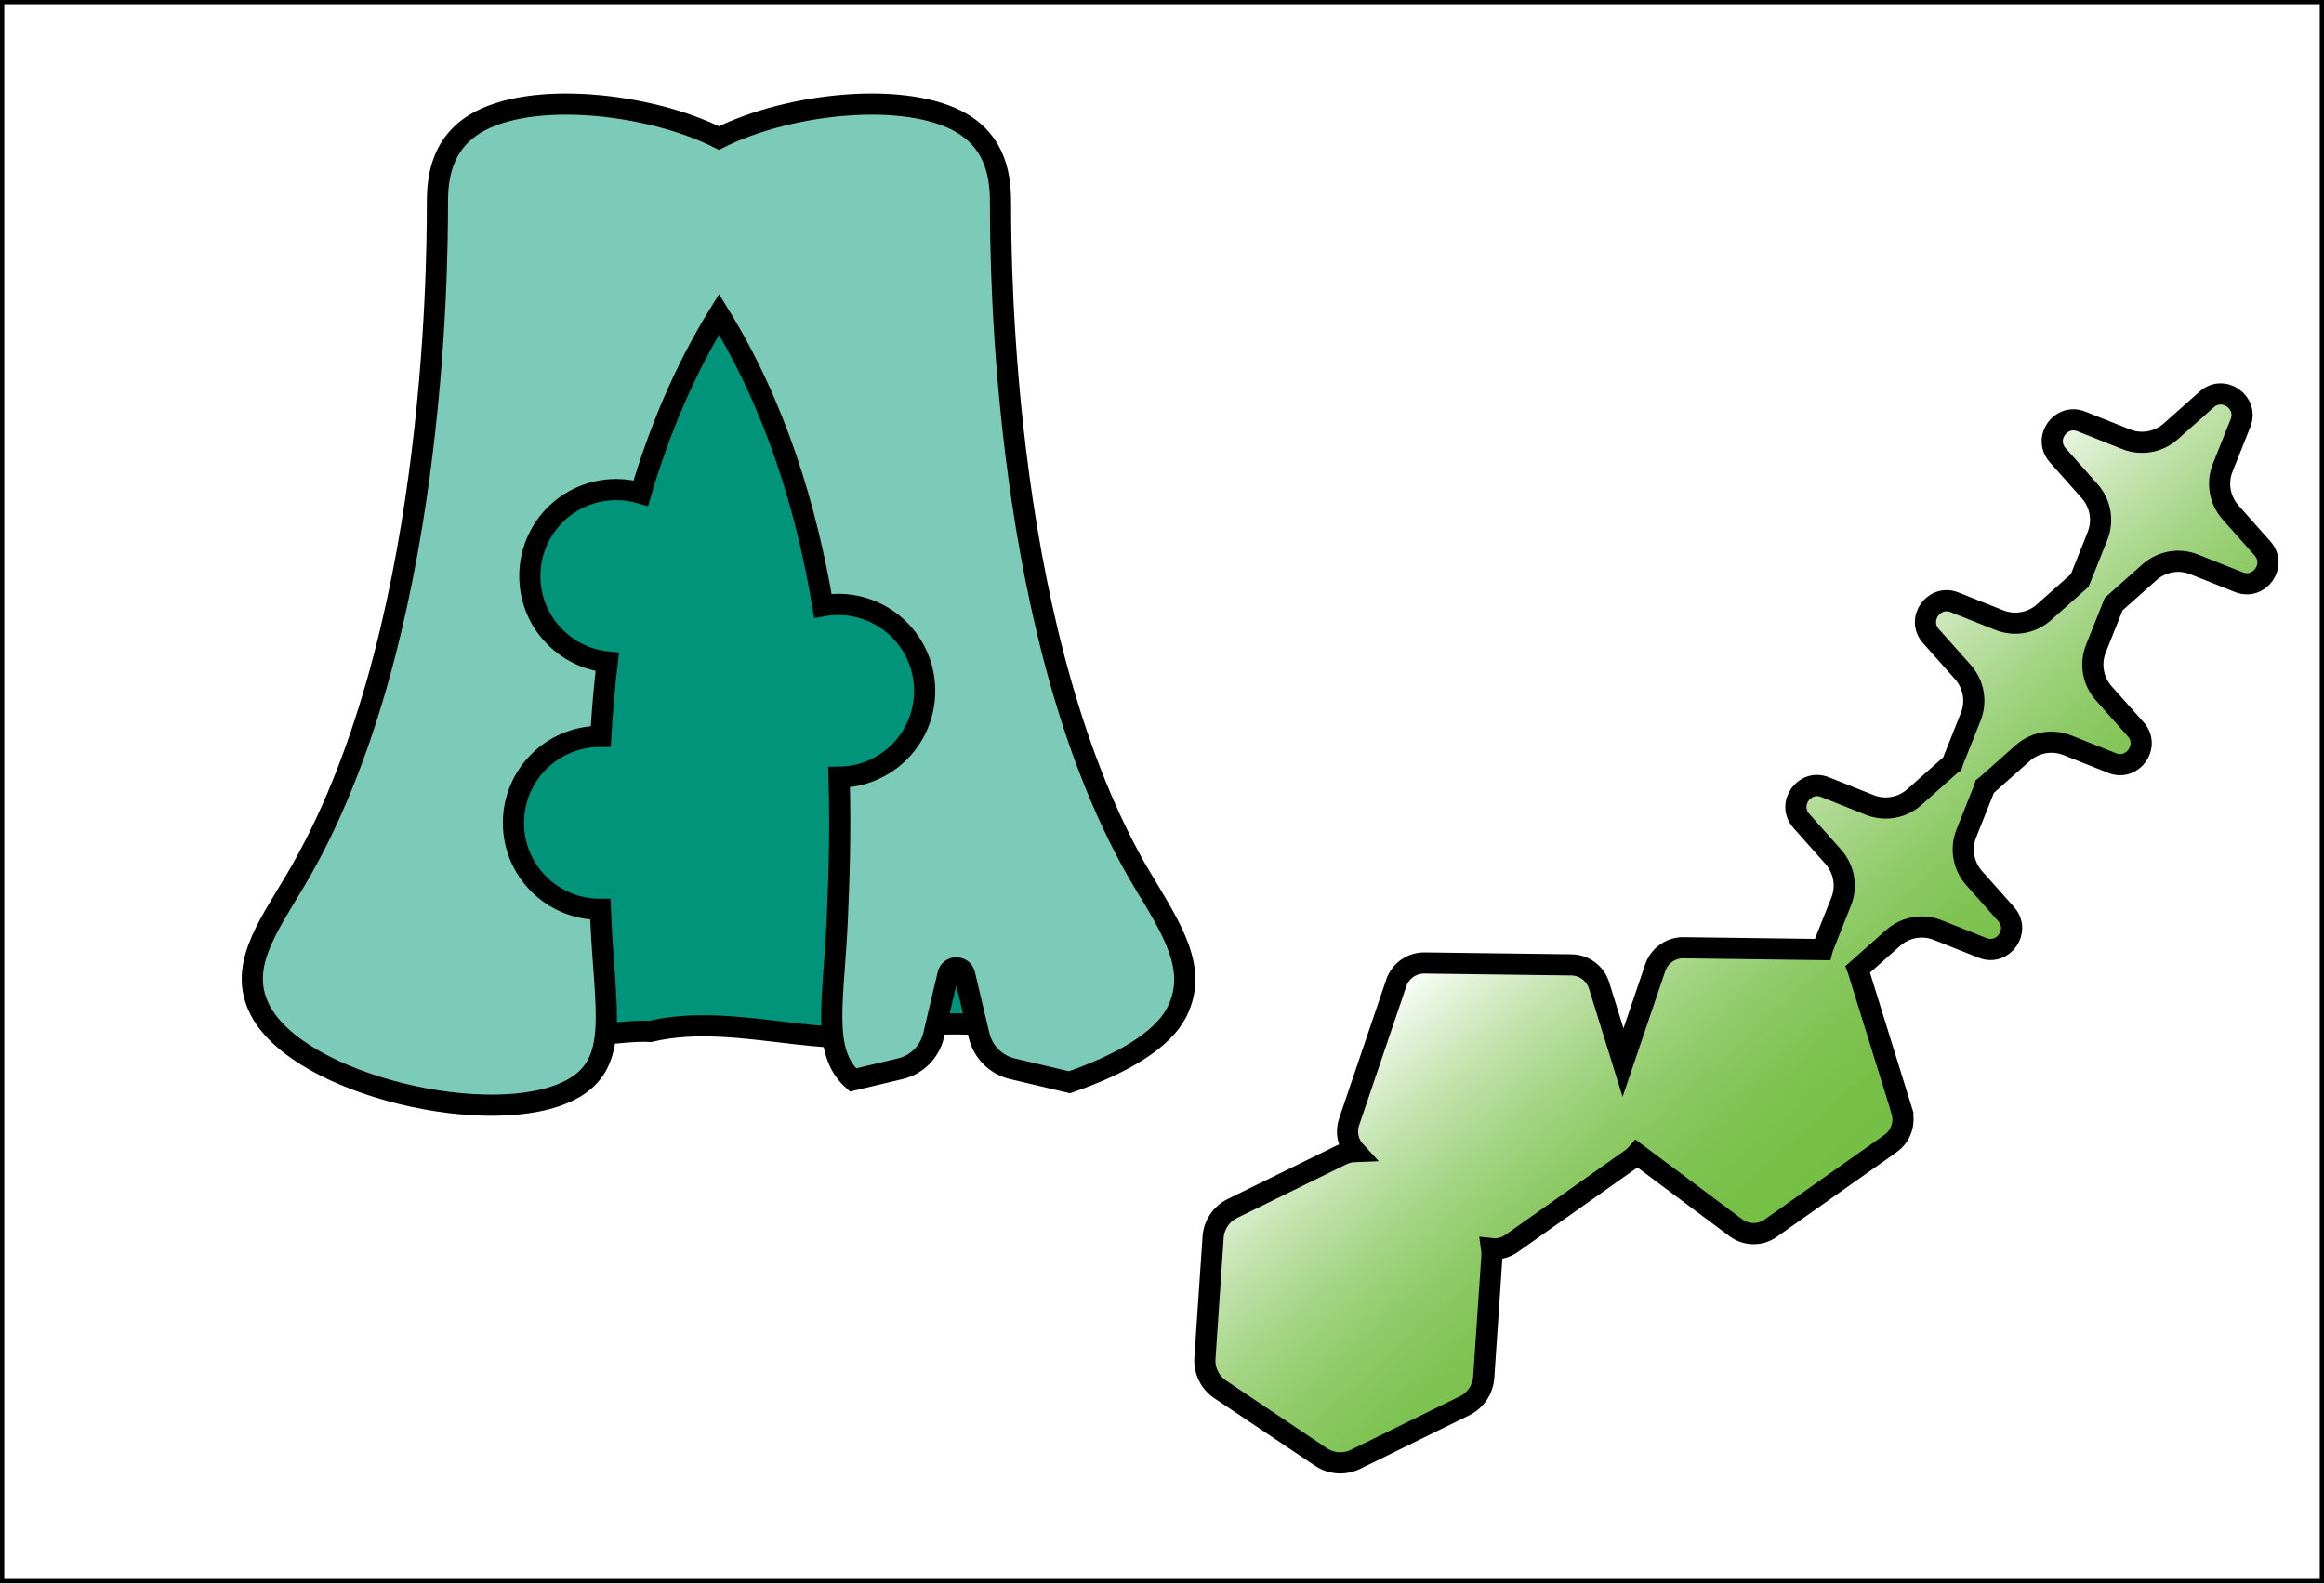
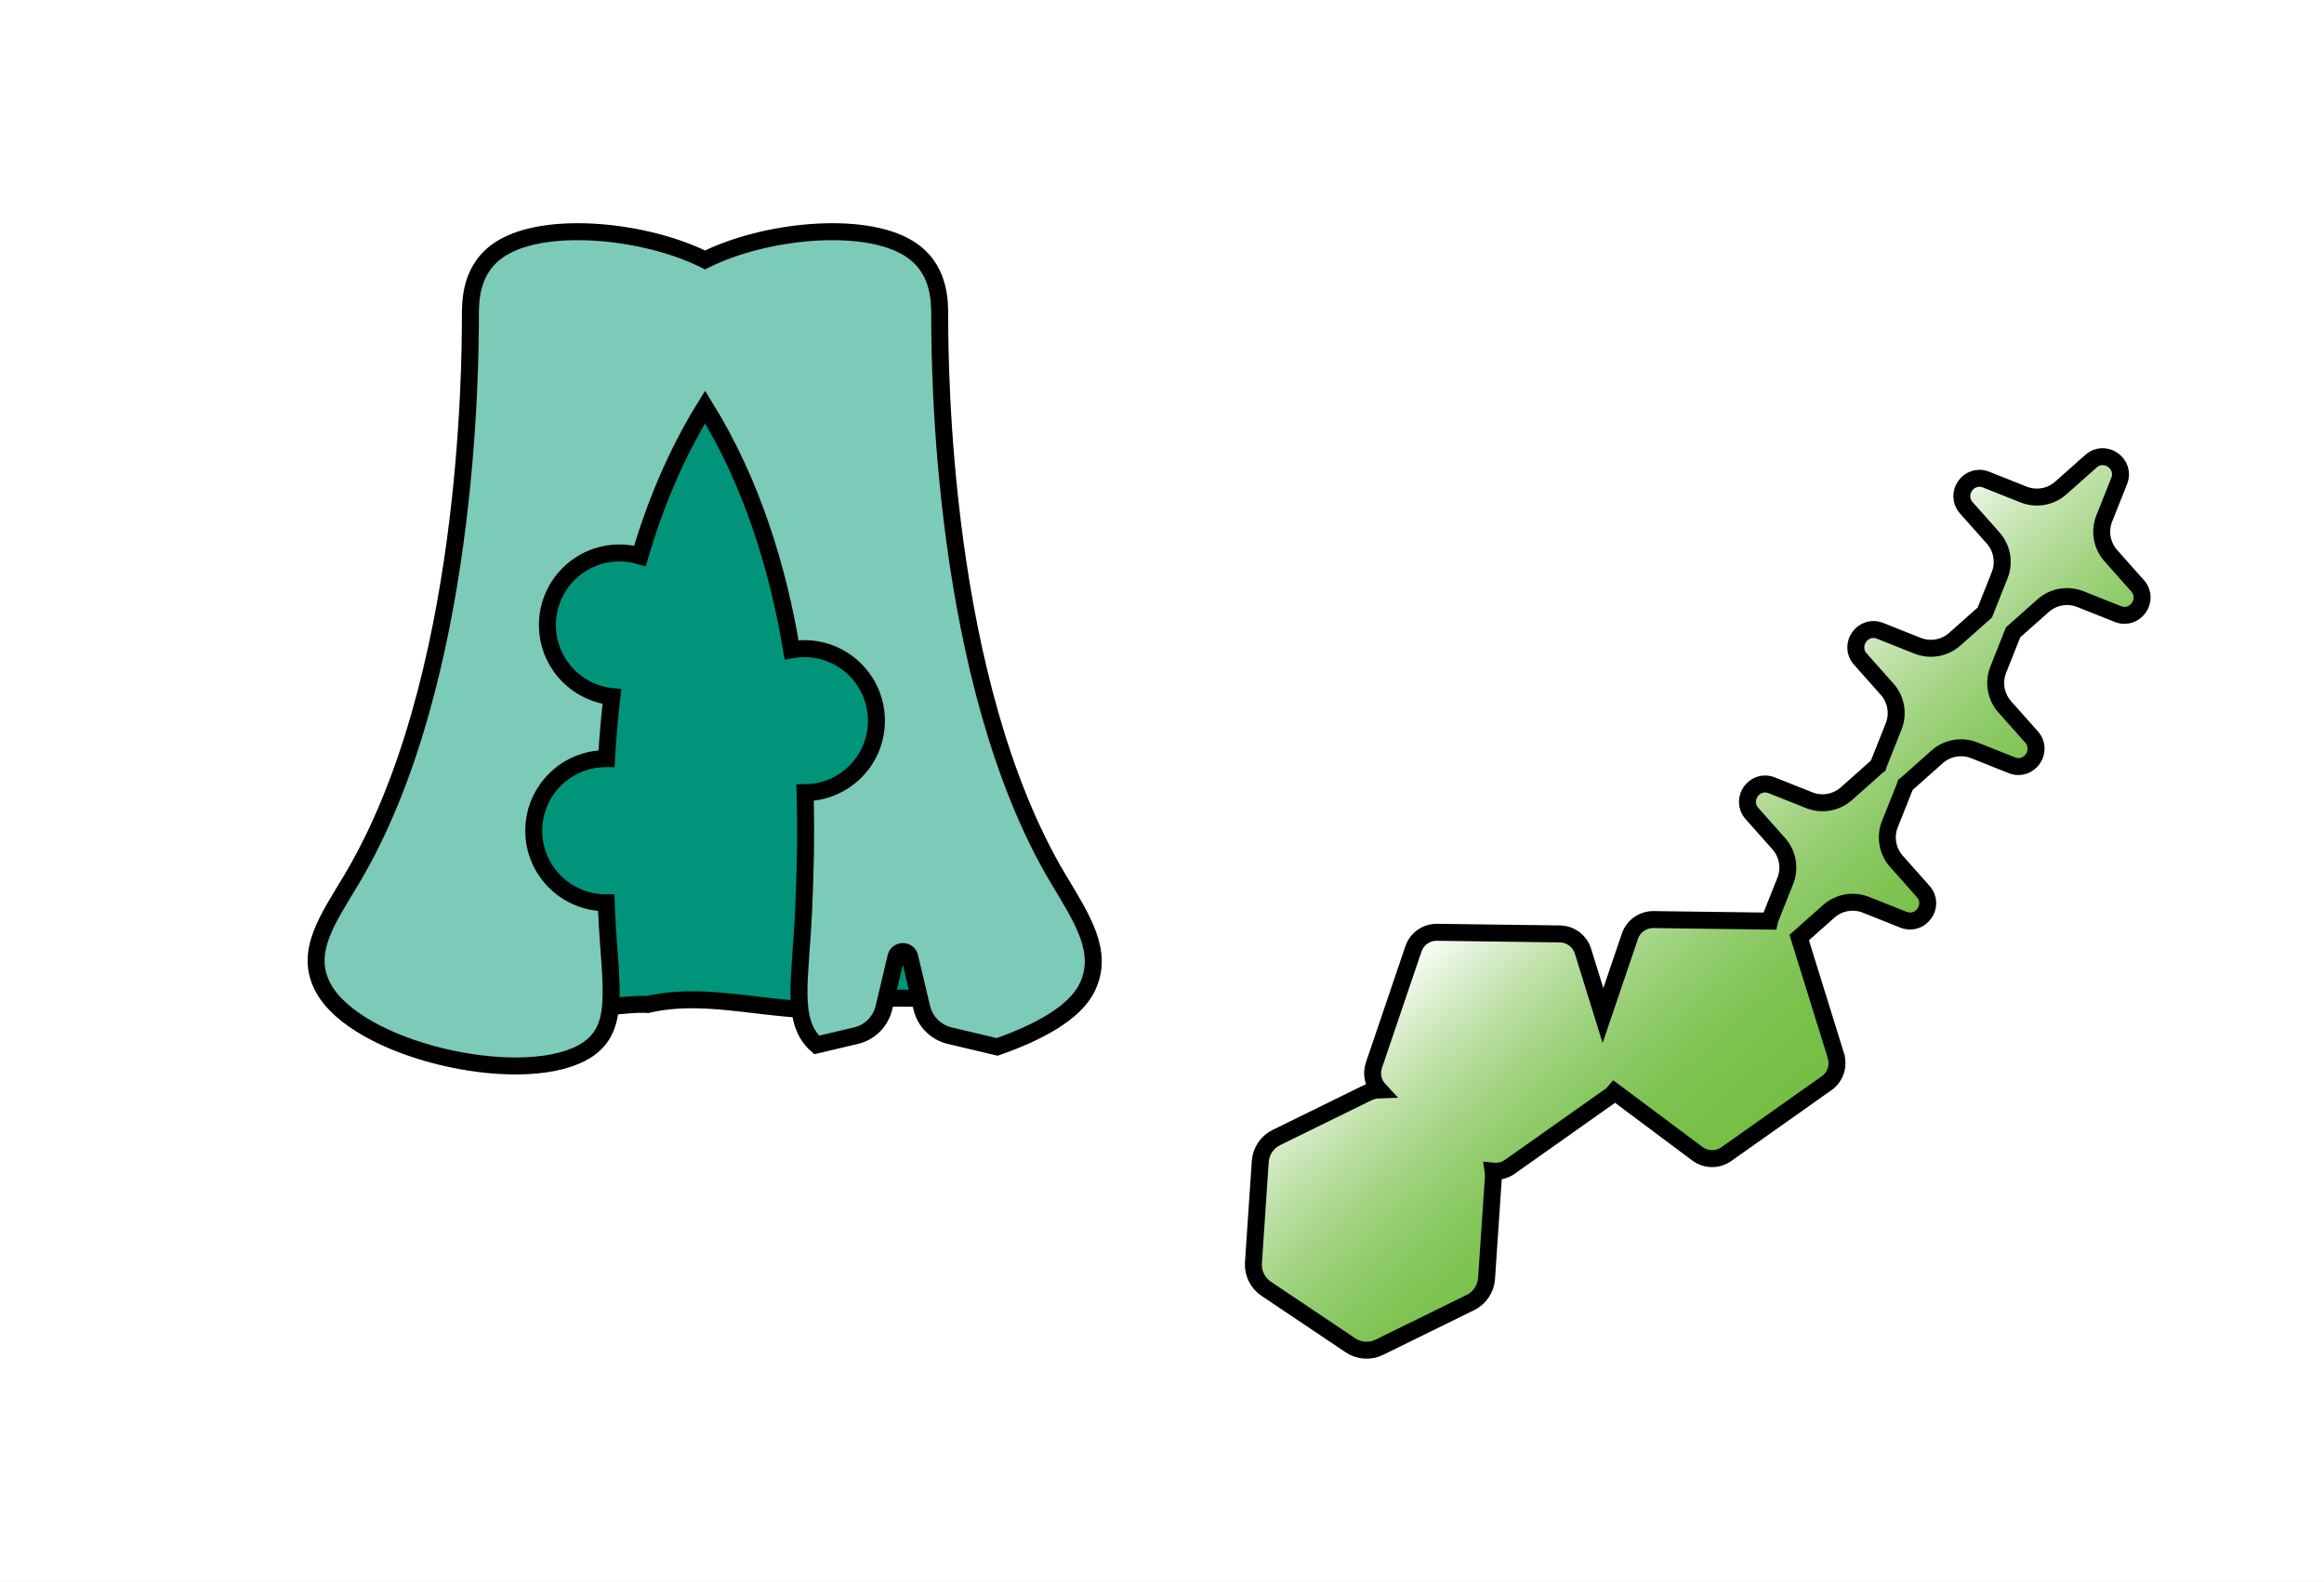
- <svg xmlns="http://www.w3.org/2000/svg" id="b" data-name="Layer 2" width="549" height="374" viewBox="0 0 549 374">
+ <svg xmlns="http://www.w3.org/2000/svg" id="b" data-name="Layer 2" width="548" height="373" viewBox="0 0 548 373">
  <defs>
    <style>
      .e {
        fill: #fff;
-       }
- 
-       .e, .f, .g, .h {
-         stroke: #000;
-         stroke-miterlimit: 10;
      }

      .f {
        fill: #00957a;
      }

      .f, .g, .h {
-         stroke-width: 5px;
+         stroke: #000;
+         stroke-miterlimit: 10;
+         stroke-width: 4px;
      }

      .g {
        fill: #7ccab8;
      }

      .h {
        fill: url(#d);
      }
    </style>
-     <linearGradient id="d" x1="132.08" y1="1547.22" x2="235.34" y2="1574.89" gradientTransform="translate(1123.3 -1181.66) rotate(33.34)" gradientUnits="userSpaceOnUse">
+     <linearGradient id="d" x1="127.56" y1="1549.56" x2="213.72" y2="1572.65" gradientTransform="translate(1122.95 -1181.47) rotate(33.34)" gradientUnits="userSpaceOnUse">
      <stop offset="0" stop-color="#fff" />
      <stop offset=".11" stop-color="#e2f2d9" />
      <stop offset=".26" stop-color="#c1e2ab" />
      <stop offset=".41" stop-color="#a5d586" />
      <stop offset=".56" stop-color="#8fcb69" />
      <stop offset=".71" stop-color="#80c454" />
      <stop offset=".86" stop-color="#77c048" />
      <stop offset="1" stop-color="#74bf44" />
    </linearGradient>
  </defs>
  <g id="c" data-name="Layer 2">
-     <rect class="e" x=".5" y=".5" width="548" height="373" />
-     <path class="h" d="M449.25,262.37l-10.29-33.14c-.03-.08-.06-.17-.09-.25l8.36-7.42c2.88-2.55,6.95-3.27,10.52-1.85l10.57,4.21c4.9,1.95,9.1-4.03,5.59-7.98l-7.56-8.51c-2.55-2.88-3.27-6.95-1.85-10.52l4.21-10.57c.07-.18.13-.35.18-.53.15-.11.29-.22.44-.35l8.51-7.56c2.88-2.55,6.95-3.27,10.52-1.85l10.57,4.21c4.9,1.95,9.1-4.03,5.59-7.98l-7.56-8.51c-2.55-2.88-3.27-6.95-1.85-10.52l4.2-10.54,8.48-7.54c2.88-2.55,6.95-3.27,10.52-1.85l10.57,4.21c4.9,1.95,9.1-4.03,5.59-7.98l-7.56-8.51c-2.55-2.88-3.27-6.95-1.85-10.52l4.21-10.57c1.95-4.9-4.03-9.1-7.98-5.59l-8.51,7.56c-2.88,2.55-6.95,3.27-10.52,1.85l-10.57-4.21c-4.9-1.95-9.1,4.03-5.59,7.98l7.56,8.51c2.55,2.88,3.27,6.95,1.85,10.52l-4.2,10.54-8.48,7.54c-2.88,2.55-6.95,3.27-10.52,1.85l-10.57-4.21c-4.9-1.95-9.1,4.03-5.59,7.98l7.56,8.51c2.55,2.88,3.27,6.95,1.85,10.52l-4.21,10.57c-.07.18-.13.35-.18.53-.15.11-.29.22-.44.35l-8.51,7.56c-2.88,2.55-6.95,3.27-10.52,1.85l-10.57-4.21c-4.9-1.95-9.1,4.03-5.59,7.98l7.56,8.51c2.55,2.88,3.27,6.95,1.85,10.52l-4.21,10.57c-.11.27-.18.53-.25.79l-32.79-.43c-3.01-.04-5.71,1.87-6.68,4.72l-7.61,22.41-5.65-18.19c-.89-2.88-3.54-4.86-6.55-4.89l-34.69-.45c-3.01-.04-5.71,1.87-6.68,4.72l-11.15,32.85c-.83,2.45-.23,5.11,1.48,6.96-1.13.04-2.25.31-3.3.83l-25.75,12.64c-2.62,1.29-4.35,3.87-4.55,6.78l-1.93,28.62c-.2,2.91,1.18,5.7,3.6,7.33l23.82,15.98c2.42,1.62,5.53,1.83,8.15.55l25.75-12.64c2.62-1.29,4.35-3.87,4.55-6.78l1.93-28.62c.04-.58.01-1.16-.07-1.73,1.63.17,3.32-.24,4.72-1.24l28.33-20.02c.47-.33.89-.72,1.26-1.15l23.41,17.48c2.42,1.8,5.72,1.85,8.18.11l28.33-20.02c2.46-1.74,3.52-4.87,2.63-7.75Z" />
+     <rect class="e" width="548" height="373" />
+     <path class="h" d="M432.91,248.97l-8.59-27.65c-.02-.07-.05-.14-.07-.21l6.97-6.19c2.4-2.13,5.8-2.73,8.78-1.54l8.82,3.51c4.09,1.63,7.59-3.36,4.67-6.66l-6.31-7.1c-2.13-2.4-2.73-5.8-1.54-8.78l3.51-8.82c.06-.15.11-.3.15-.44.12-.09.25-.18.37-.29l7.1-6.31c2.4-2.13,5.8-2.73,8.78-1.54l8.82,3.51c4.09,1.63,7.59-3.36,4.67-6.66l-6.31-7.1c-2.13-2.4-2.73-5.8-1.54-8.78l3.5-8.8,7.08-6.29c2.4-2.13,5.8-2.73,8.78-1.54l8.82,3.51c4.09,1.63,7.59-3.36,4.67-6.66l-6.31-7.1c-2.13-2.4-2.73-5.8-1.54-8.78l3.51-8.82c1.63-4.09-3.36-7.59-6.66-4.67l-7.1,6.31c-2.4,2.13-5.8,2.73-8.78,1.54l-8.82-3.51c-4.09-1.63-7.59,3.36-4.67,6.66l6.31,7.1c2.13,2.4,2.73,5.8,1.54,8.78l-3.5,8.8-7.08,6.29c-2.4,2.13-5.8,2.73-8.78,1.54l-8.82-3.51c-4.09-1.63-7.59,3.36-4.67,6.66l6.31,7.1c2.13,2.4,2.73,5.8,1.54,8.78l-3.51,8.82c-.06.15-.11.3-.15.44-.12.09-.25.18-.37.29l-7.1,6.31c-2.4,2.13-5.8,2.73-8.78,1.54l-8.82-3.51c-4.09-1.63-7.59,3.36-4.67,6.66l6.31,7.1c2.13,2.4,2.73,5.8,1.54,8.78l-3.51,8.82c-.09.22-.15.44-.2.66l-27.36-.36c-2.52-.03-4.77,1.56-5.57,3.94l-6.35,18.7-4.71-15.18c-.75-2.4-2.95-4.05-5.47-4.08l-28.95-.38c-2.52-.03-4.77,1.56-5.57,3.94l-9.31,27.42c-.69,2.04-.19,4.26,1.24,5.8-.94.03-1.88.26-2.75.69l-21.49,10.55c-2.18,1.07-3.63,3.23-3.8,5.66l-1.61,23.88c-.16,2.43.98,4.76,3,6.12l19.88,13.34c2.02,1.36,4.61,1.53,6.8.46l21.49-10.55c2.18-1.07,3.63-3.23,3.8-5.66l1.61-23.88c.03-.49.01-.97-.06-1.44,1.36.14,2.77-.2,3.94-1.03l23.64-16.71c.39-.28.75-.6,1.05-.96l19.53,14.59c2.02,1.51,4.77,1.54,6.83.09l23.64-16.71c2.05-1.45,2.94-4.06,2.19-6.46Z" />
    <g>
-       <path class="f" d="M220.19,242.02c-20.47,8.61-44.78-3.51-66.58,1.64-12.39-.81-57.11,10.5-49.38-11.98,4.66-10.46,12.54-40.18,13.15-52.49,5.64-48.79,14.34-75.48,2.15-123.36,6-34.1,43.35,1.64,65.71-10.93,13.1-.48,46-15.36,42.85,8.02-10.5,45.83,36.44,127.69,26.61,173.72-4.59,29.58-.78,13.56-34.51,15.39Z" />
-       <path class="g" d="M269.92,208.02c-33.29-55.97-33.53-145.67-33.57-159.42-.01-4.36.1-13.85-8.87-19.34-12.98-7.94-40.96-5.03-57.64,3.35-16.68-8.37-44.66-11.29-57.64-3.35-8.97,5.49-8.86,14.98-8.87,19.34-.04,13.76-.29,103.45-33.57,159.42-6.79,11.41-13.65,20.67-8.17,30.87,9.49,17.67,54.91,28.13,73.18,18.6,11.88-6.19,8.08-18.66,7.15-40.55-.03-.68-.06-1.39-.09-2.13-.04,0-.08,0-.12,0-11.28,0-20.42-9.14-20.42-20.42s9.14-20.42,20.42-20.42c.07,0,.14,0,.21,0,.33-5.62.82-11.52,1.53-17.59-10.28-1.07-18.29-9.75-18.29-20.31,0-11.28,9.14-20.42,20.42-20.42,2.02,0,3.97.3,5.81.84,4.23-14.41,10.17-28.82,18.47-42.24,13.45,21.75,20.71,46.09,24.53,68.86,1.17-.21,2.38-.33,3.62-.33,11.28,0,20.42,9.14,20.42,20.42s-9.03,20.3-20.21,20.41c.4,13.86-.09,25.5-.42,33.31-.82,19.41-3.9,31.42,3.7,38.21l11.16-2.65c3.91-.93,6.96-3.98,7.88-7.88l3.41-14.41c.49-2.06,3.43-2.06,3.92,0l3.41,14.41c.93,3.91,3.98,6.96,7.89,7.88l13.47,3.19c11.39-3.97,21.92-9.51,25.48-16.81,4.93-10.11-1.39-19.46-8.17-30.87Z" />
+       <path class="f" d="M208.14,235.52c-17.03,7.16-37.25-2.92-55.39,1.36-10.31-.67-47.51,8.74-41.08-9.96,3.88-8.7,10.43-33.43,10.94-43.67,4.69-40.59,11.93-62.79,1.79-102.63,4.99-28.37,36.06,1.36,54.66-9.09,10.9-.4,38.26-12.78,35.65,6.67-8.74,38.13,30.32,106.23,22.14,144.51-3.82,24.61-.65,11.28-28.71,12.8Z" />
+       <path class="g" d="M249.51,207.23c-27.69-46.56-27.9-121.18-27.93-132.62,0-3.62.08-11.52-7.38-16.09-10.8-6.61-34.07-4.18-47.95,2.78-13.88-6.96-37.15-9.39-47.95-2.78-7.46,4.56-7.37,12.47-7.38,16.09-.03,11.45-.24,86.06-27.93,132.62-5.65,9.49-11.35,17.2-6.8,25.68,7.89,14.7,45.68,23.4,60.88,15.48,9.88-5.15,6.72-15.53,5.95-33.73-.02-.57-.05-1.16-.07-1.77-.03,0-.07,0-.1,0-9.38,0-16.99-7.61-16.99-16.99s7.61-16.99,16.99-16.99c.06,0,.12,0,.17,0,.27-4.68.68-9.58,1.27-14.63-8.55-.89-15.21-8.11-15.21-16.89,0-9.38,7.61-16.99,16.99-16.99,1.68,0,3.3.25,4.83.7,3.52-11.99,8.46-23.97,15.36-35.14,11.19,18.1,17.23,38.34,20.4,57.28.98-.17,1.98-.27,3.01-.27,9.38,0,16.99,7.61,16.99,16.99s-7.51,16.89-16.82,16.98c.33,11.53-.07,21.22-.35,27.71-.68,16.15-3.25,26.14,3.08,31.78l9.29-2.2c3.25-.77,5.79-3.31,6.56-6.56l2.84-11.98c.41-1.72,2.85-1.72,3.26,0l2.84,11.98c.77,3.25,3.31,5.79,6.56,6.56l11.21,2.66c9.47-3.31,18.24-7.91,21.2-13.98,4.1-8.41-1.15-16.19-6.8-25.68Z" />
    </g>
  </g>
</svg>
